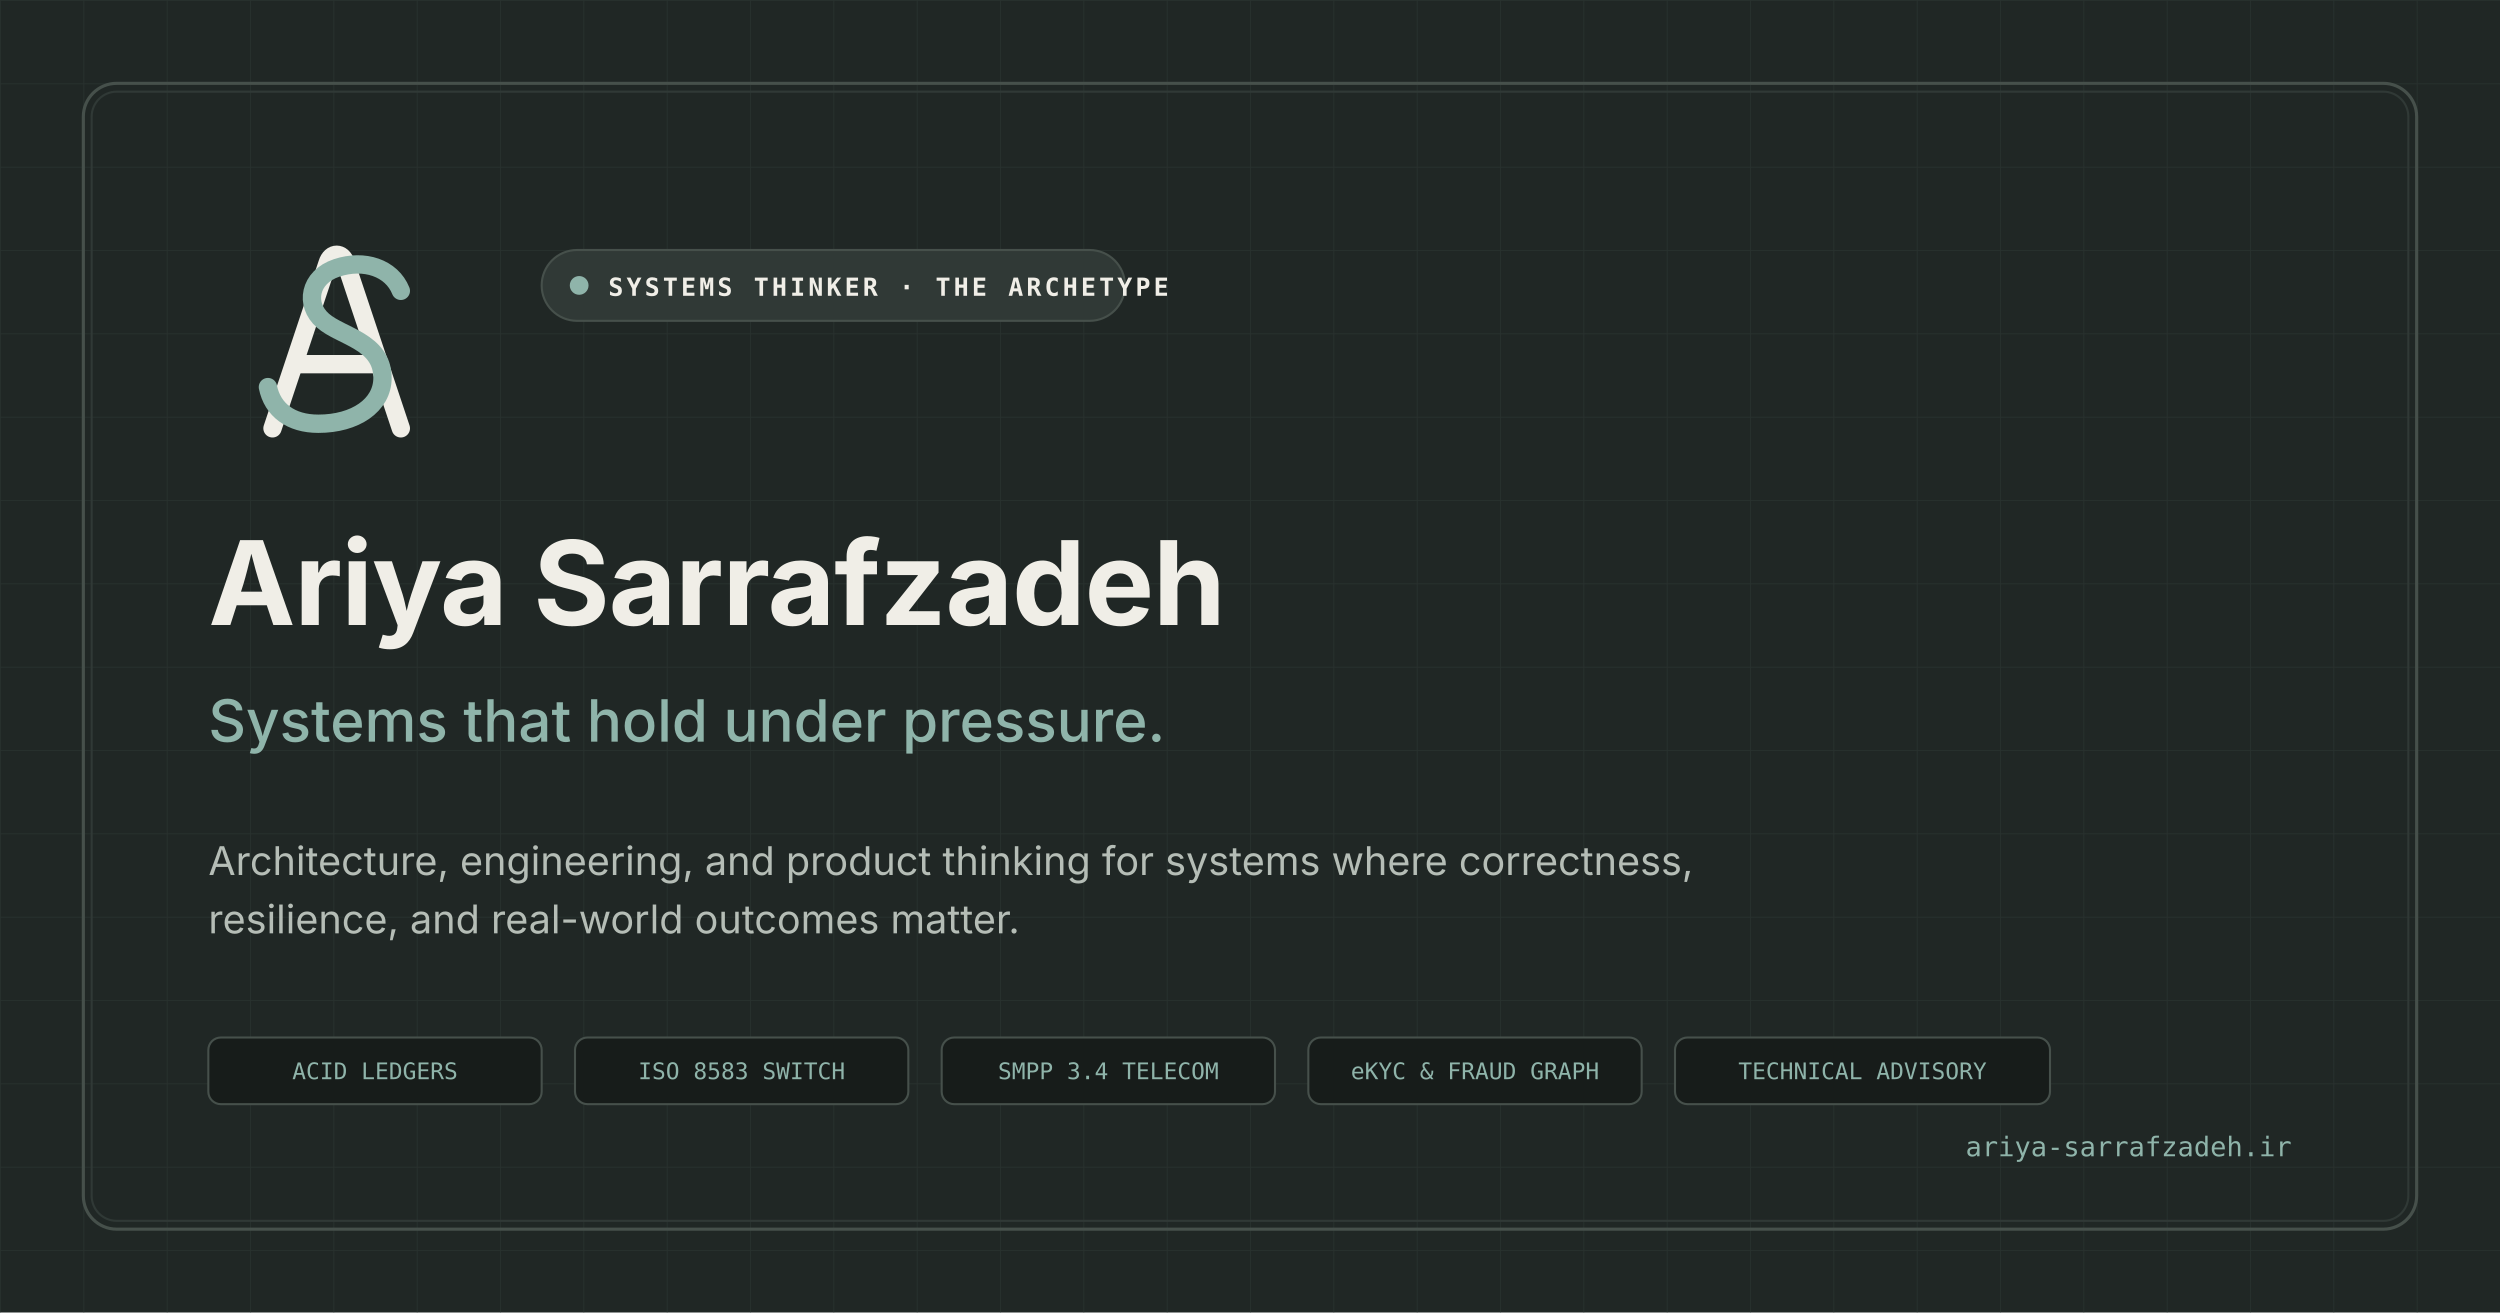
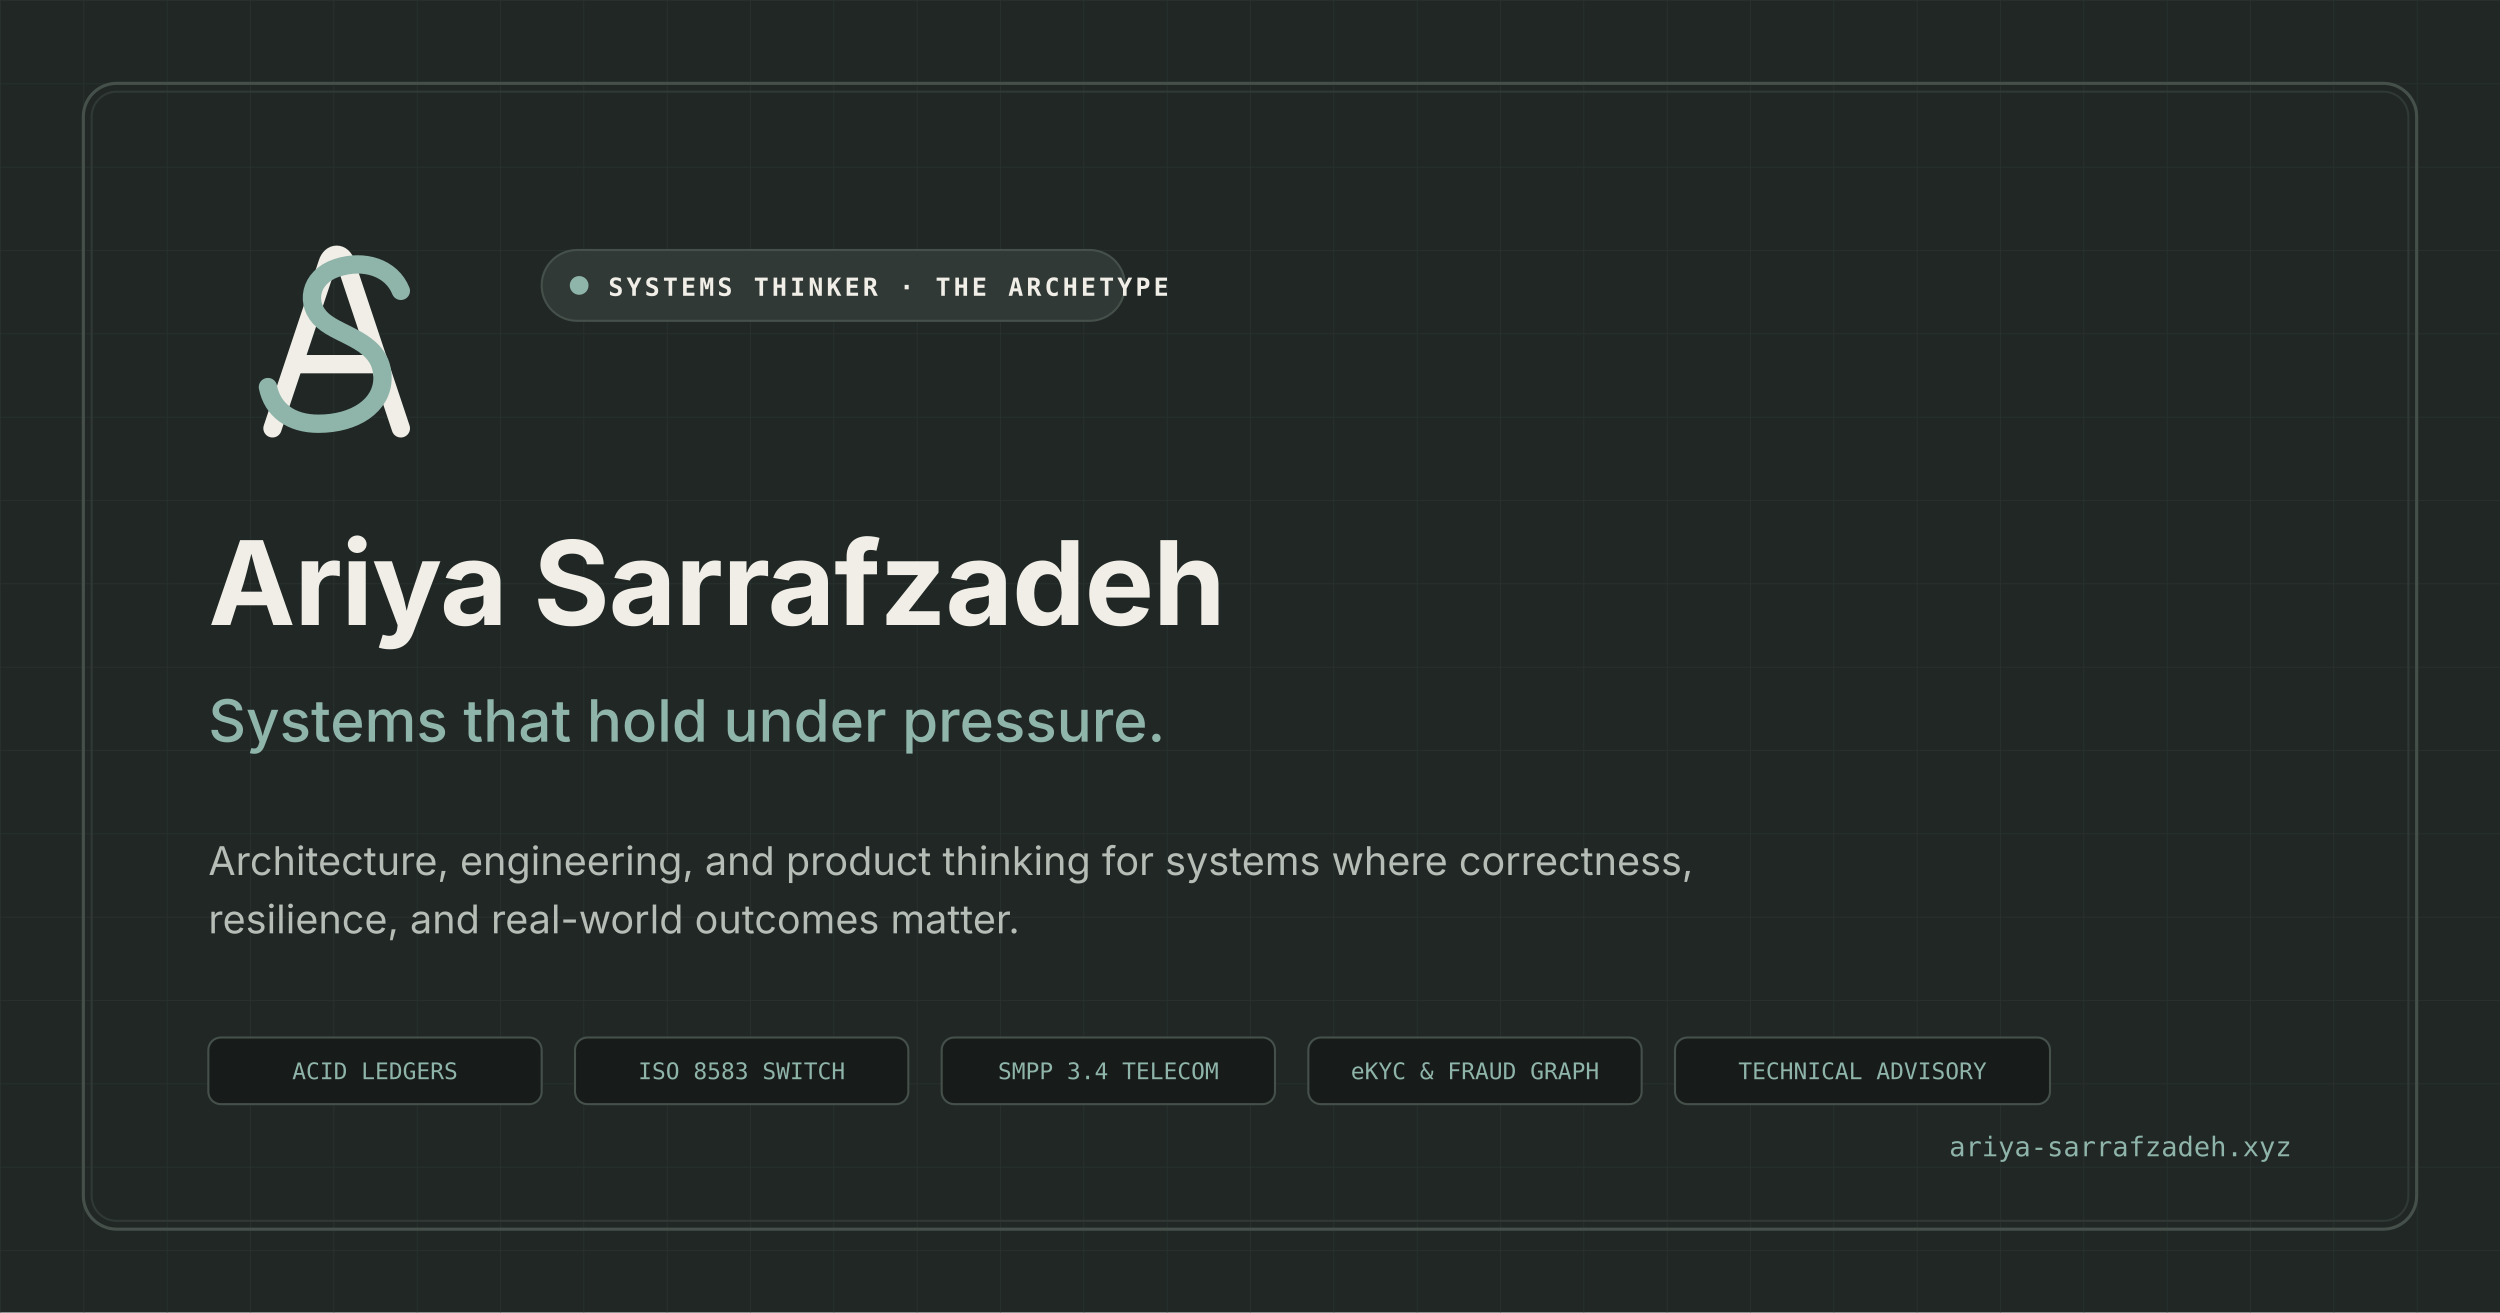
<svg xmlns="http://www.w3.org/2000/svg" viewBox="0 0 1200 630" fill="none">
  <rect width="1200" height="630" fill="#202725" />
  <defs>
    <pattern id="grid" width="40" height="40" patternUnits="userSpaceOnUse">
      <path d="M 40 0 L 0 0 0 40" fill="none" stroke="#303936" stroke-width="0.75" stroke-opacity="0.6" />
    </pattern>
  </defs>
  <rect width="1200" height="630" fill="url(#grid)" />
  <rect x="40" y="40" width="1120" height="550" rx="16" stroke="#46504B" stroke-width="1.5" fill="none" />
  <rect x="44" y="44" width="1112" height="542" rx="12" stroke="#303936" stroke-width="1" fill="none" />
  <g transform="translate(100, 100) scale(1.1)">
    <path d="M28 96 L52 24 C53.5 19 58.5 19 60 24 L84 96" stroke="#F0EEE7" stroke-width="8" stroke-linecap="round" stroke-linejoin="round" />
    <path d="M38 68 L74 68" stroke="#F0EEE7" stroke-width="8" stroke-linecap="round" stroke-linejoin="round" />
    <path d="M84 36 C80 26 68 22 56 26 C44 30 42 42 50 49 C58 56 76 58 76 74 C76 86 64 94 48 94 C36 94 28 88 26 78" stroke="#8FB4AA" stroke-width="8" stroke-linecap="round" stroke-linejoin="round" />
  </g>
  <g transform="translate(260, 120)">
    <rect width="280" height="34" rx="17" fill="#303936" stroke="#46504B" stroke-width="1" />
    <circle cx="18" cy="17" r="4.5" fill="#8FB4AA" />
    <text x="32" y="22" font-family="'IBM Plex Mono', monospace" font-size="12" font-weight="600" fill="#F0EEE7" letter-spacing="1.5">SYSTEMS THINKER · THE ARCHETYPE</text>
  </g>
  <text x="100" y="300" font-family="'IBM Plex Sans', -apple-system, sans-serif" font-size="56" font-weight="700" fill="#F0EEE7" letter-spacing="-0.5">Ariya Sarrafzadeh</text>
  <text x="100" y="356" font-family="'IBM Plex Sans', -apple-system, sans-serif" font-size="28" font-weight="500" fill="#8FB4AA">Systems that hold under pressure.</text>
  <text x="100" y="420" font-family="'IBM Plex Sans', -apple-system, sans-serif" font-size="19" font-weight="400" fill="#B5BDB6">
    <tspan x="100" dy="0">Architecture, engineering, and product thinking for systems where correctness,</tspan>
    <tspan x="100" dy="28">resilience, and real-world outcomes matter.</tspan>
  </text>
  <g transform="translate(100, 498)">
    <rect x="0" y="0" width="160" height="32" rx="6" fill="#171C1A" stroke="#46504B" stroke-width="1" />
    <text x="80" y="20" font-family="'IBM Plex Mono', monospace" font-size="11" font-weight="500" fill="#8FB4AA" text-anchor="middle">ACID LEDGERS</text>
    <rect x="176" y="0" width="160" height="32" rx="6" fill="#171C1A" stroke="#46504B" stroke-width="1" />
    <text x="256" y="20" font-family="'IBM Plex Mono', monospace" font-size="11" font-weight="500" fill="#8FB4AA" text-anchor="middle">ISO 8583 SWITCH</text>
    <rect x="352" y="0" width="160" height="32" rx="6" fill="#171C1A" stroke="#46504B" stroke-width="1" />
    <text x="432" y="20" font-family="'IBM Plex Mono', monospace" font-size="11" font-weight="500" fill="#8FB4AA" text-anchor="middle">SMPP 3.4 TELECOM</text>
    <rect x="528" y="0" width="160" height="32" rx="6" fill="#171C1A" stroke="#46504B" stroke-width="1" />
    <text x="608" y="20" font-family="'IBM Plex Mono', monospace" font-size="11" font-weight="500" fill="#8FB4AA" text-anchor="middle">eKYC &amp; FRAUD GRAPH</text>
    <rect x="704" y="0" width="180" height="32" rx="6" fill="#171C1A" stroke="#46504B" stroke-width="1" />
    <text x="794" y="20" font-family="'IBM Plex Mono', monospace" font-size="11" font-weight="500" fill="#8FB4AA" text-anchor="middle">TECHNICAL ADVISORY</text>
  </g>
-   <text x="1100" y="555" font-family="'IBM Plex Mono', monospace" font-size="13" font-weight="500" fill="#8FB4AA" text-anchor="end">ariya-sarrafzadeh.ir</text>
+   <text x="1100" y="555" font-family="'IBM Plex Mono', monospace" font-size="13" font-weight="500" fill="#8FB4AA" text-anchor="end">ariya-sarrafzadeh.xyz</text>
</svg>
